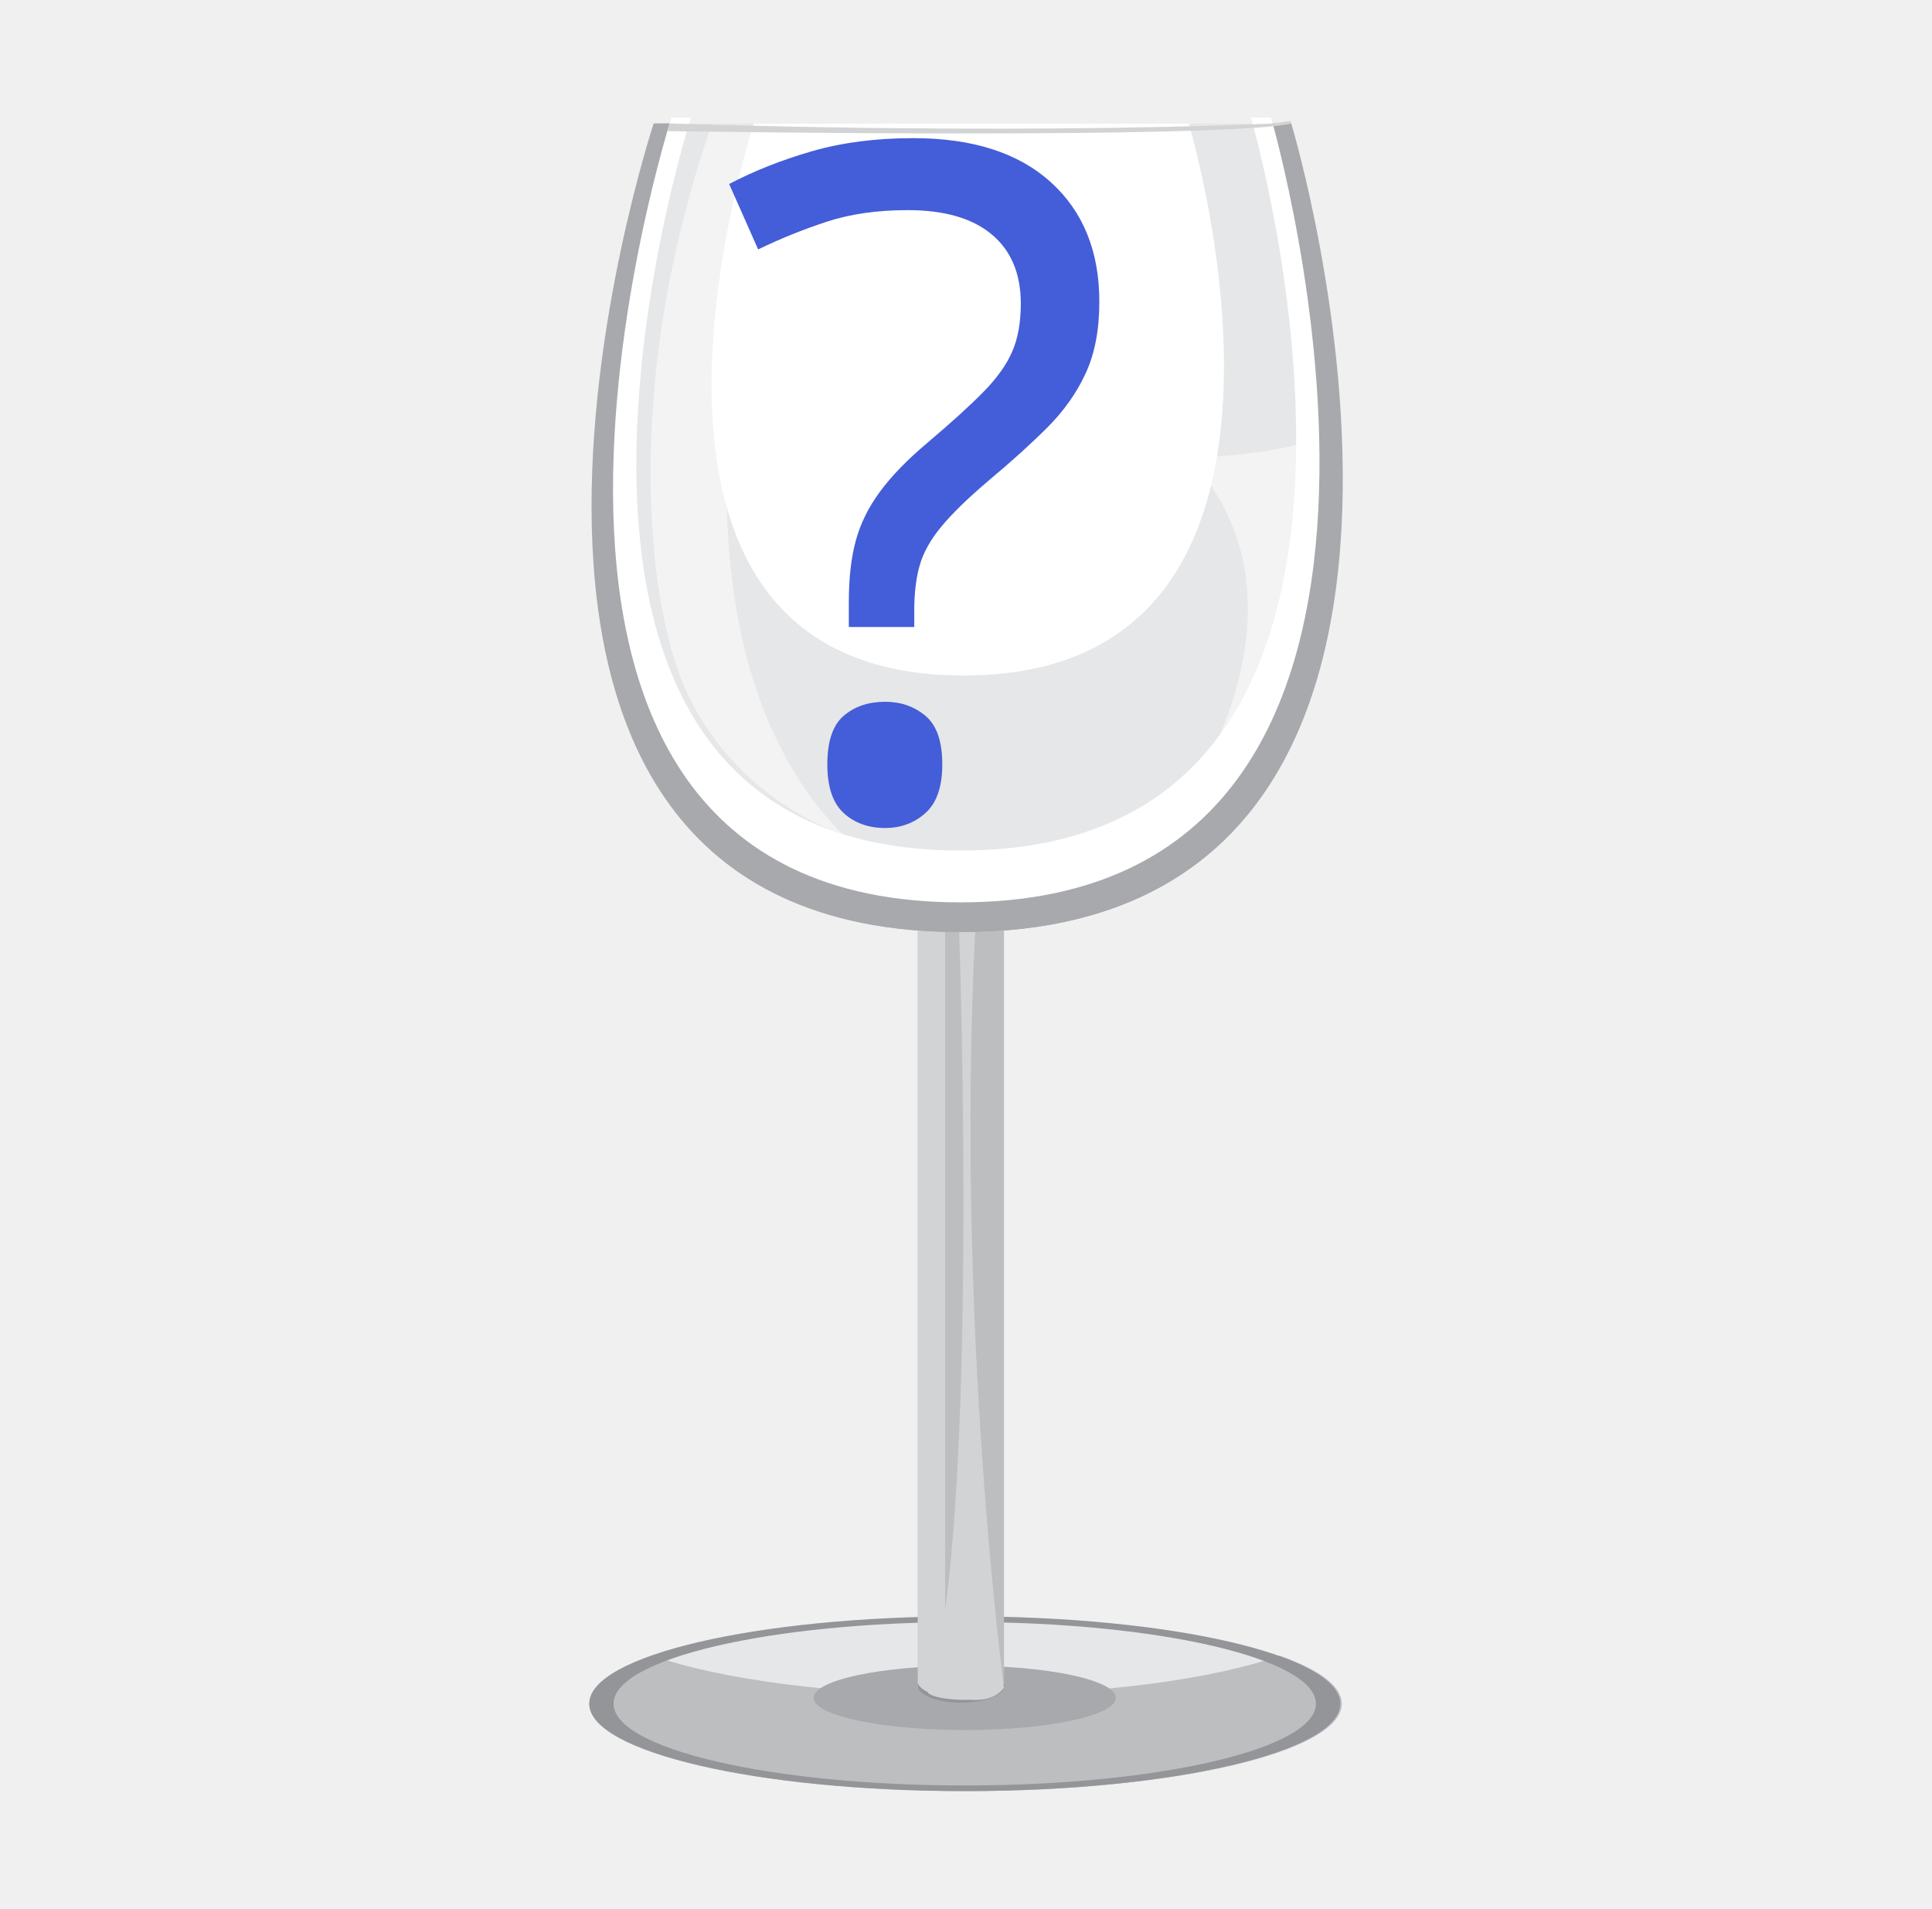
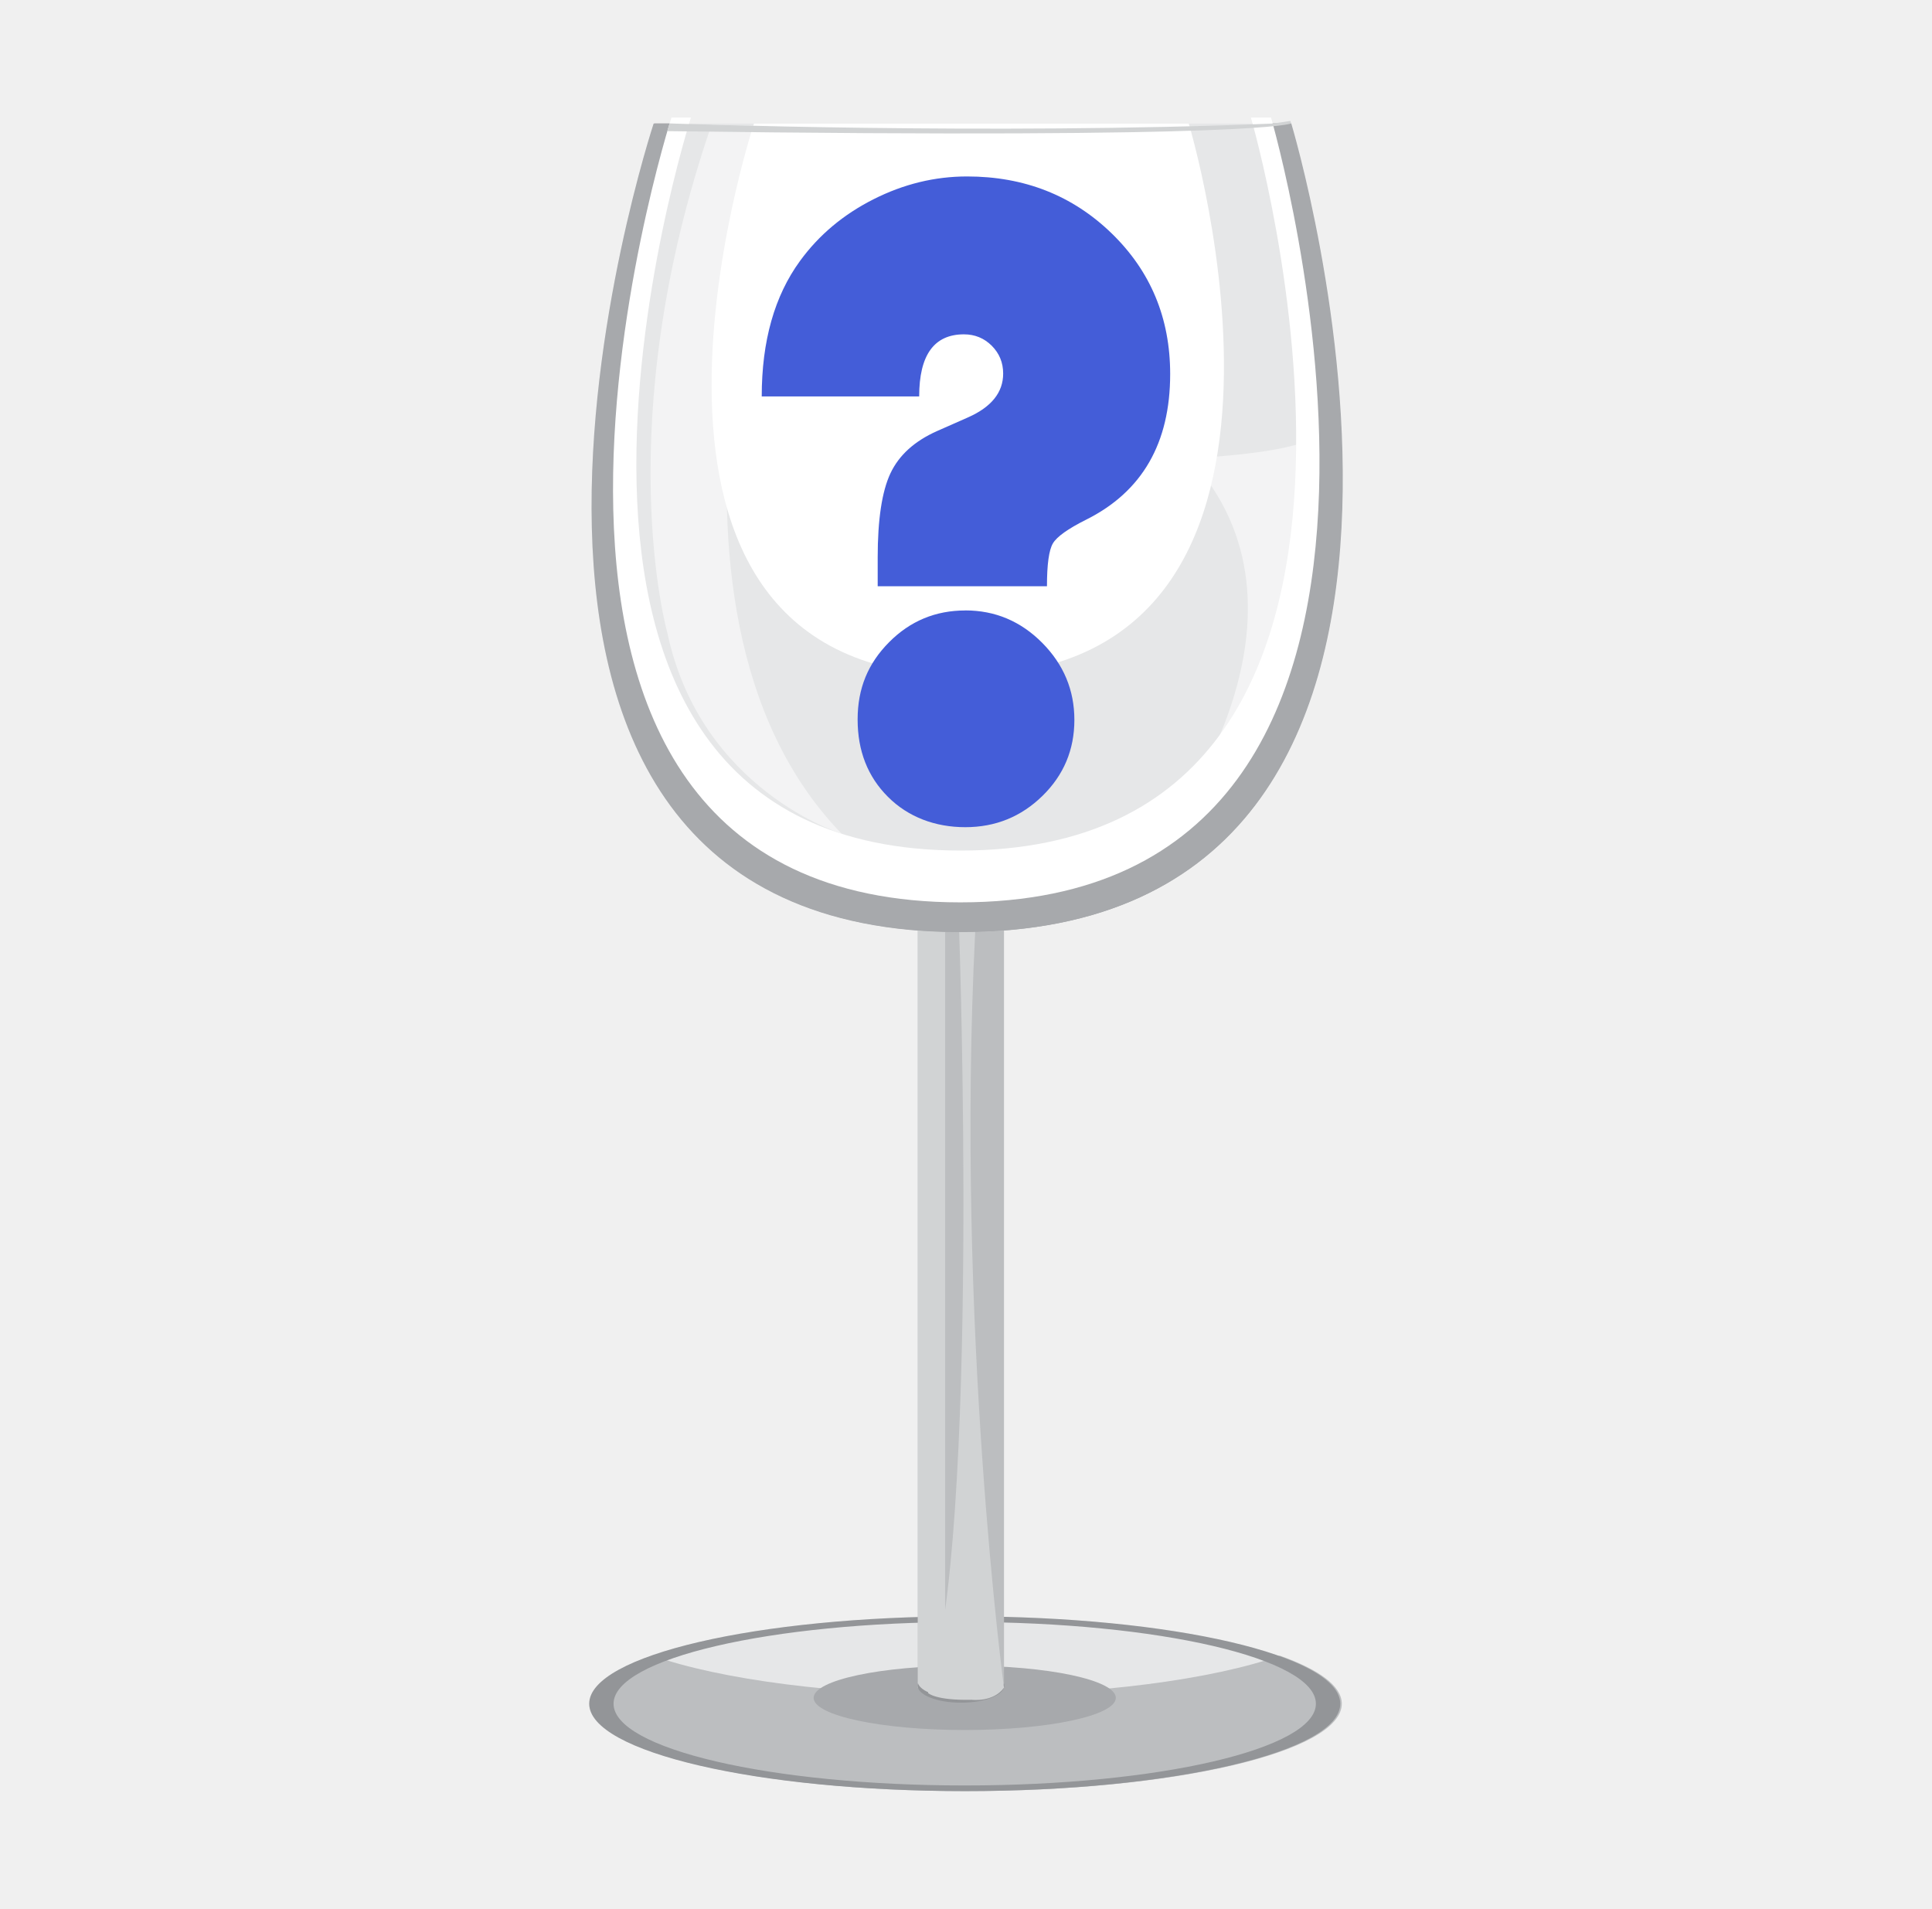
<svg xmlns="http://www.w3.org/2000/svg" id="Ebene_1" version="1.1" viewBox="0 0 410.2 405.2">
+   <defs>
+     <style>
+       .st0, .st1 {
+         fill: #fff;
+       }
+ 
+       .st2 {
+         fill: #bcbec0;
+       }
+ 
+       .st3, .st1 {
+         isolation: isolate;
+       }
+ 
+       .st1 {
+         opacity: .5;
+       }
+ 
+       .st4 {
+         fill: #445dd8;
+       }
+ 
+       .st5 {
+         fill: #a7a9ac;
+       }
+ 
+       .st6 {
+         fill: #939598;
+       }
+ 
+       .st7 {
+         fill: #e6e7e8;
+       }
+ 
+       .st8 {
+         fill: #d1d3d4;
+       }
+     </style>
+   </defs>
  <g id="Unten">
-     <path d="M284.56,361.7c0,10.24-35.69,18.55-79.73,18.55s-79.73-8.3-79.73-18.55,35.69-18.55,79.73-18.55,79.73,8.31,79.73,18.55Z" fill="#e6e7e8" />
-     <path d="M271.74,351.5c-14.26,5.03-38.75,8.35-66.58,8.35s-52.32-3.32-66.58-8.35c-8.3,2.93-13.15,6.43-13.15,10.2,0,10.24,35.7,18.55,79.73,18.55s79.73-8.3,79.73-18.55c0-3.77-4.85-7.27-13.15-10.2Z" fill="#bcbec0" />
-     <path d="M204.83,343.15c-44.03,0-79.73,8.3-79.73,18.55s35.7,18.55,79.73,18.55,79.73-8.3,79.73-18.55-35.69-18.55-79.73-18.55h0ZM204.83,379.05c-41.18,0-74.56-7.77-74.56-17.35s33.38-17.35,74.56-17.35,74.56,7.77,74.56,17.35-33.38,17.35-74.56,17.35h0Z" fill="#939598" />
-     <path d="M236.91,360.45c0,3.77-14.36,6.83-32.08,6.83s-32.08-3.06-32.08-6.83,14.36-6.83,32.08-6.83,32.08,3.06,32.08,6.83Z" fill="#a7a9ac" />
-     <path d="M194.88,358.3s7.75,4.81,18.29,0v-171.58h-18.29v171.58" fill="#bcbec0" />
-     <path d="M200.68,186.72h-5.81v171.58s2.19,1.34,5.81,1.9v-173.47h0Z" fill="#d1d3d4" />
-     <path d="M274.03,26.24h-135.26s-56.72,171.66,65.18,171.66S274.03,26.24,274.03,26.24h0Z" fill="#e6e7e8" />
-     <path d="M252.4,26.24h-92.32s-38.71,117.17,44.49,117.17,47.83-117.17,47.83-117.17Z" fill="#fff" />
-     <path d="M274.03,26.24h-4.54s48.38,160.32-65.45,160.32S143.17,26.24,143.17,26.24h-4.39s-56.72,171.66,65.18,171.66S274.04,26.24,274.04,26.24h-.01Z" fill="#a7a9ac" />
-     <path d="M274.16,26.2h-4.54s48.39,160.32-65.45,160.32S143.3,26.2,143.3,26.2h-4.39s-56.72,171.66,65.17,171.66S274.16,26.2,274.16,26.2Z" fill="#a7a9ac" />
-     <path d="M269.86,24.95h-4.27s45.54,155.62-61.61,155.62S146.7,24.95,146.7,24.95h-4.14s-53.38,166.62,61.34,166.62S269.86,24.95,269.86,24.95Z" fill="#fff" />
+     <path class="st7" d="M284.56,361.7c0,10.24-35.69,18.55-79.73,18.55s-79.73-8.3-79.73-18.55,35.69-18.55,79.73-18.55,79.73,8.31,79.73,18.55Z" />
+     <path class="st2" d="M271.74,351.5c-14.26,5.03-38.75,8.35-66.58,8.35s-52.32-3.32-66.58-8.35c-8.3,2.93-13.15,6.43-13.15,10.2,0,10.24,35.7,18.55,79.73,18.55s79.73-8.3,79.73-18.55c0-3.77-4.85-7.27-13.15-10.2Z" />
+     <path class="st6" d="M204.83,343.15c-44.03,0-79.73,8.3-79.73,18.55s35.7,18.55,79.73,18.55,79.73-8.3,79.73-18.55-35.69-18.55-79.73-18.55h0ZM204.83,379.05c-41.18,0-74.56-7.77-74.56-17.35s33.38-17.35,74.56-17.35,74.56,7.77,74.56,17.35-33.38,17.35-74.56,17.35h0Z" />
+     <path class="st5" d="M236.91,360.45c0,3.77-14.36,6.83-32.08,6.83s-32.08-3.06-32.08-6.83,14.36-6.83,32.08-6.83,32.08,3.06,32.08,6.83Z" />
+     <path class="st2" d="M194.88,358.3s7.75,4.81,18.29,0v-171.58h-18.29v171.58" />
+     <path class="st8" d="M200.68,186.72h-5.81v171.58s2.19,1.34,5.81,1.9v-173.47h0Z" />
+     <path class="st7" d="M274.03,26.24h-135.26s-56.72,171.66,65.18,171.66S274.03,26.24,274.03,26.24h0Z" />
+     <path class="st0" d="M252.4,26.24h-92.32s-38.71,117.17,44.49,117.17,47.83-117.17,47.83-117.17Z" />
+     <path class="st5" d="M274.03,26.24h-4.54s48.38,160.32-65.45,160.32S143.17,26.24,143.17,26.24h-4.39s-56.72,171.66,65.18,171.66S274.04,26.24,274.04,26.24h-.01Z" />
+     <path class="st5" d="M274.16,26.2h-4.54s48.39,160.32-65.45,160.32S143.3,26.2,143.3,26.2h-4.39s-56.72,171.66,65.17,171.66S274.16,26.2,274.16,26.2Z" />
+     <path class="st0" d="M269.86,24.95h-4.27s45.54,155.62-61.61,155.62S146.7,24.95,146.7,24.95h-4.14s-53.38,166.62,61.34,166.62S269.86,24.95,269.86,24.95Z" />
  </g>
  <g id="Oben">
-     <path d="M151.08,26.48l16.02.39s-35.46,101.55,11.61,150.14c0,0-29.93-9.18-37.03-42.7,0,0-12.51-44.13,9.39-107.83h0Z" fill="#fff" isolation="isolate" opacity=".5" />
-     <path d="M252.54,97.31s18.92-.84,25.13-3.8c0,0,2.66,63.27-29.27,81.6,0,0,34.29-45.03,4.14-77.8h0Z" fill="#fff" isolation="isolate" opacity=".5" />
-     <path d="M204.02,360.52c-4.68,0-8.53-1.38-9.12-3.17-.05.15-.08.31-.08.48,0,2.01,4.12,3.65,9.21,3.65s9.21-1.63,9.21-3.65c0-.16-.03-.32-.08-.48-.59,1.79-4.45,3.17-9.12,3.17h-.02Z" fill="#939598" />
-     <path d="M142.17,26.2s67.76,2.49,128.05.03l3.75-.56.18.52s-5.28,3.38-132.47,1.65" fill="#d1d3d4" />
-     <path d="M203.65,197.9s4.51,128.44-6.62,161.51c0,0,1.52,1.62,9.26,1.45,0,0,4.61.59,6.87-2.56,0,0-10.28-76.91-6.11-160.44l-3.4.03h0Z" fill="#d1d3d4" />
+     <path class="st1" d="M151.08,26.48l16.02.39s-35.46,101.55,11.61,150.14c0,0-29.93-9.18-37.03-42.7,0,0-12.51-44.13,9.39-107.83h0Z" />
+     <path class="st1" d="M252.54,97.31s18.92-.84,25.13-3.8c0,0,2.66,63.27-29.27,81.6,0,0,34.29-45.03,4.14-77.8h0Z" />
+     <path class="st6" d="M204.02,360.52c-4.68,0-8.53-1.38-9.12-3.17-.05.15-.08.31-.08.48,0,2.01,4.12,3.65,9.21,3.65s9.21-1.63,9.21-3.65c0-.16-.03-.32-.08-.48-.59,1.79-4.45,3.17-9.12,3.17h-.02Z" />
+     <path class="st8" d="M142.17,26.2s67.76,2.49,128.05.03l3.75-.56.18.52s-5.28,3.38-132.47,1.65" />
+     <path class="st8" d="M203.65,197.9s4.51,128.44-6.62,161.51c0,0,1.52,1.62,9.26,1.45,0,0,4.61.59,6.87-2.56,0,0-10.28-76.91-6.11-160.44l-3.4.03h0Z" />
  </g>
-   <text transform="translate(152.44 173)" fill="#445dd8" font-family="Bauhaus93, 'Bauhaus 93'" font-size="198.43">
-     <tspan x="0" y="0">?</tspan>
-   </text>
+   <g class="st3">
+     <g class="st3">
+       <path class="st4" d="M222.3,124.46h-35.95v-6.1c0-8.07.9-14.03,2.71-17.88,1.81-3.84,5.1-6.83,9.88-8.96l6.59-2.91c4.97-2.2,7.46-5.3,7.46-9.3,0-2.33-.81-4.29-2.42-5.91-1.62-1.61-3.58-2.42-5.91-2.42-6.33,0-9.5,4.39-9.5,13.18h-33.43c0-11.76,2.71-21.35,8.14-28.78,4-5.49,9.2-9.85,15.6-13.08,6.39-3.23,13.01-4.84,19.86-4.84,12.14,0,22.37,4.02,30.67,12.06,8.3,8.04,12.45,18.01,12.45,29.89,0,14.66-5.94,24.97-17.83,30.91-3.88,1.94-6.23,3.62-7.07,5.04-.84,1.42-1.26,4.46-1.26,9.11ZM204.95,129.59c6.33,0,11.77,2.29,16.33,6.88,4.55,4.59,6.83,10.04,6.83,16.37s-2.26,11.71-6.78,16.13c-4.52,4.42-9.98,6.64-16.38,6.64s-12.13-2.15-16.42-6.44c-4.3-4.29-6.44-9.77-6.44-16.42s2.23-11.93,6.69-16.42c4.46-4.49,9.85-6.73,16.18-6.73Z" />
+     </g>
+   </g>
</svg>
